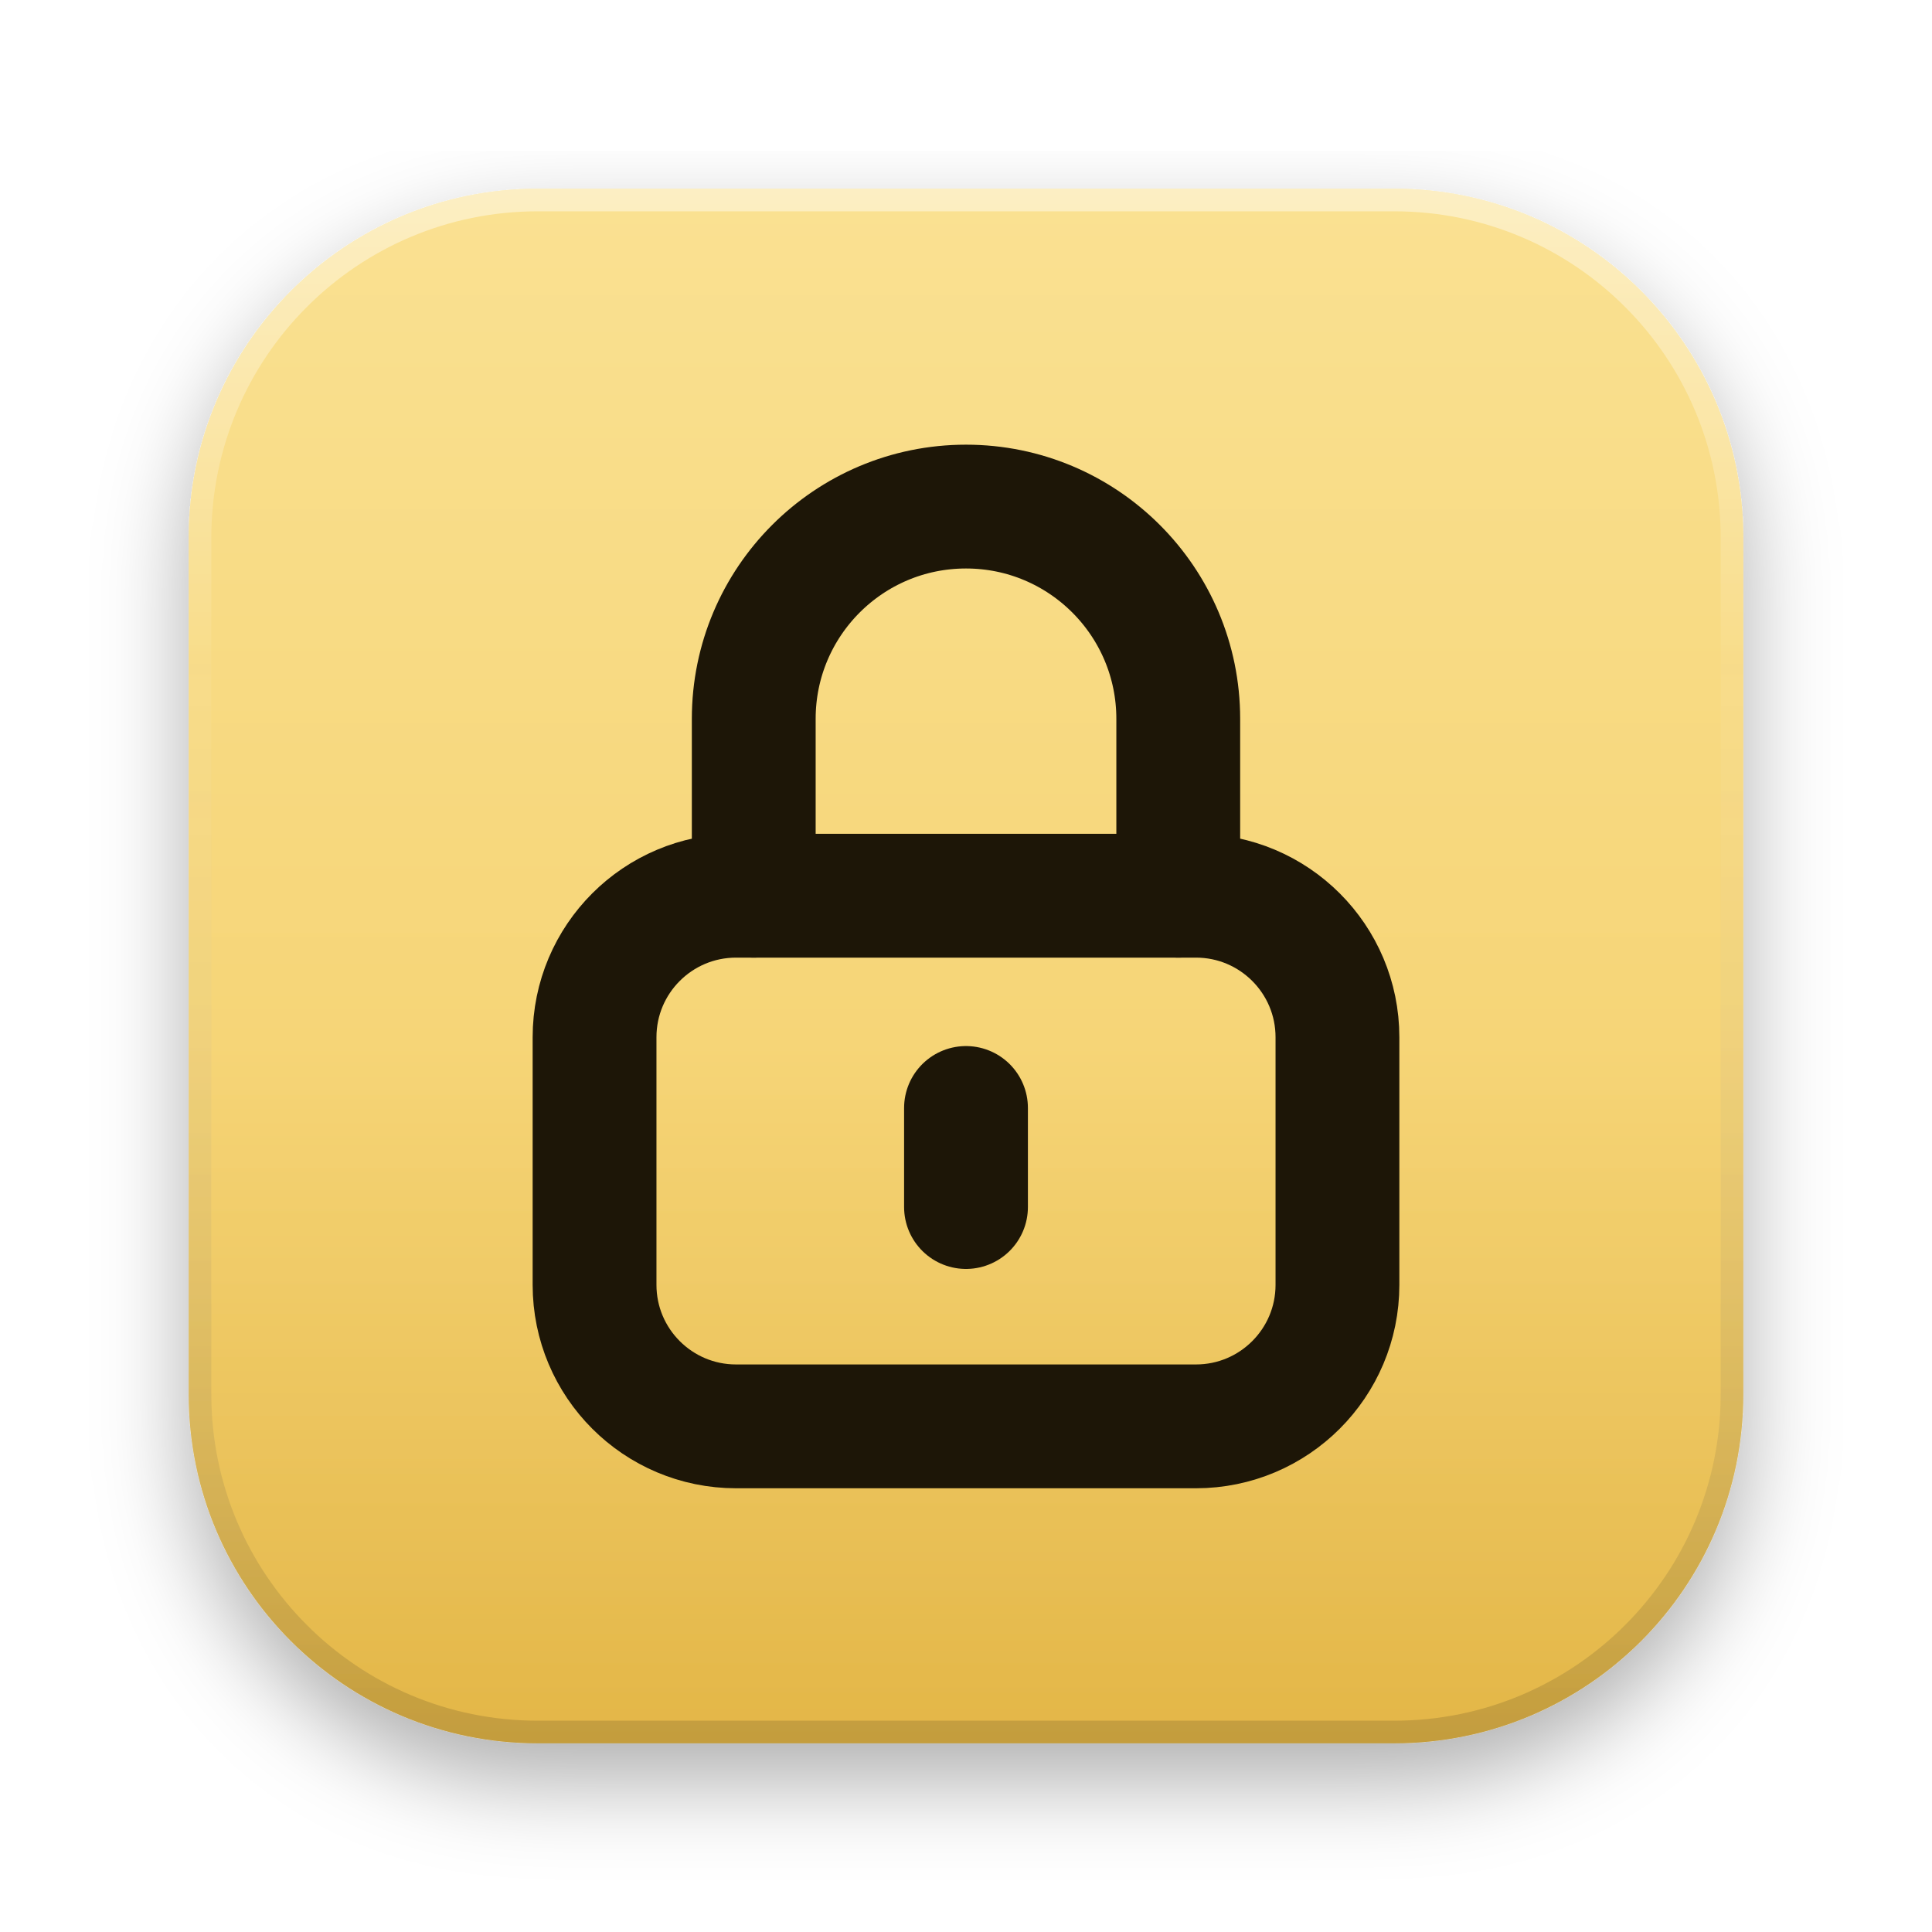
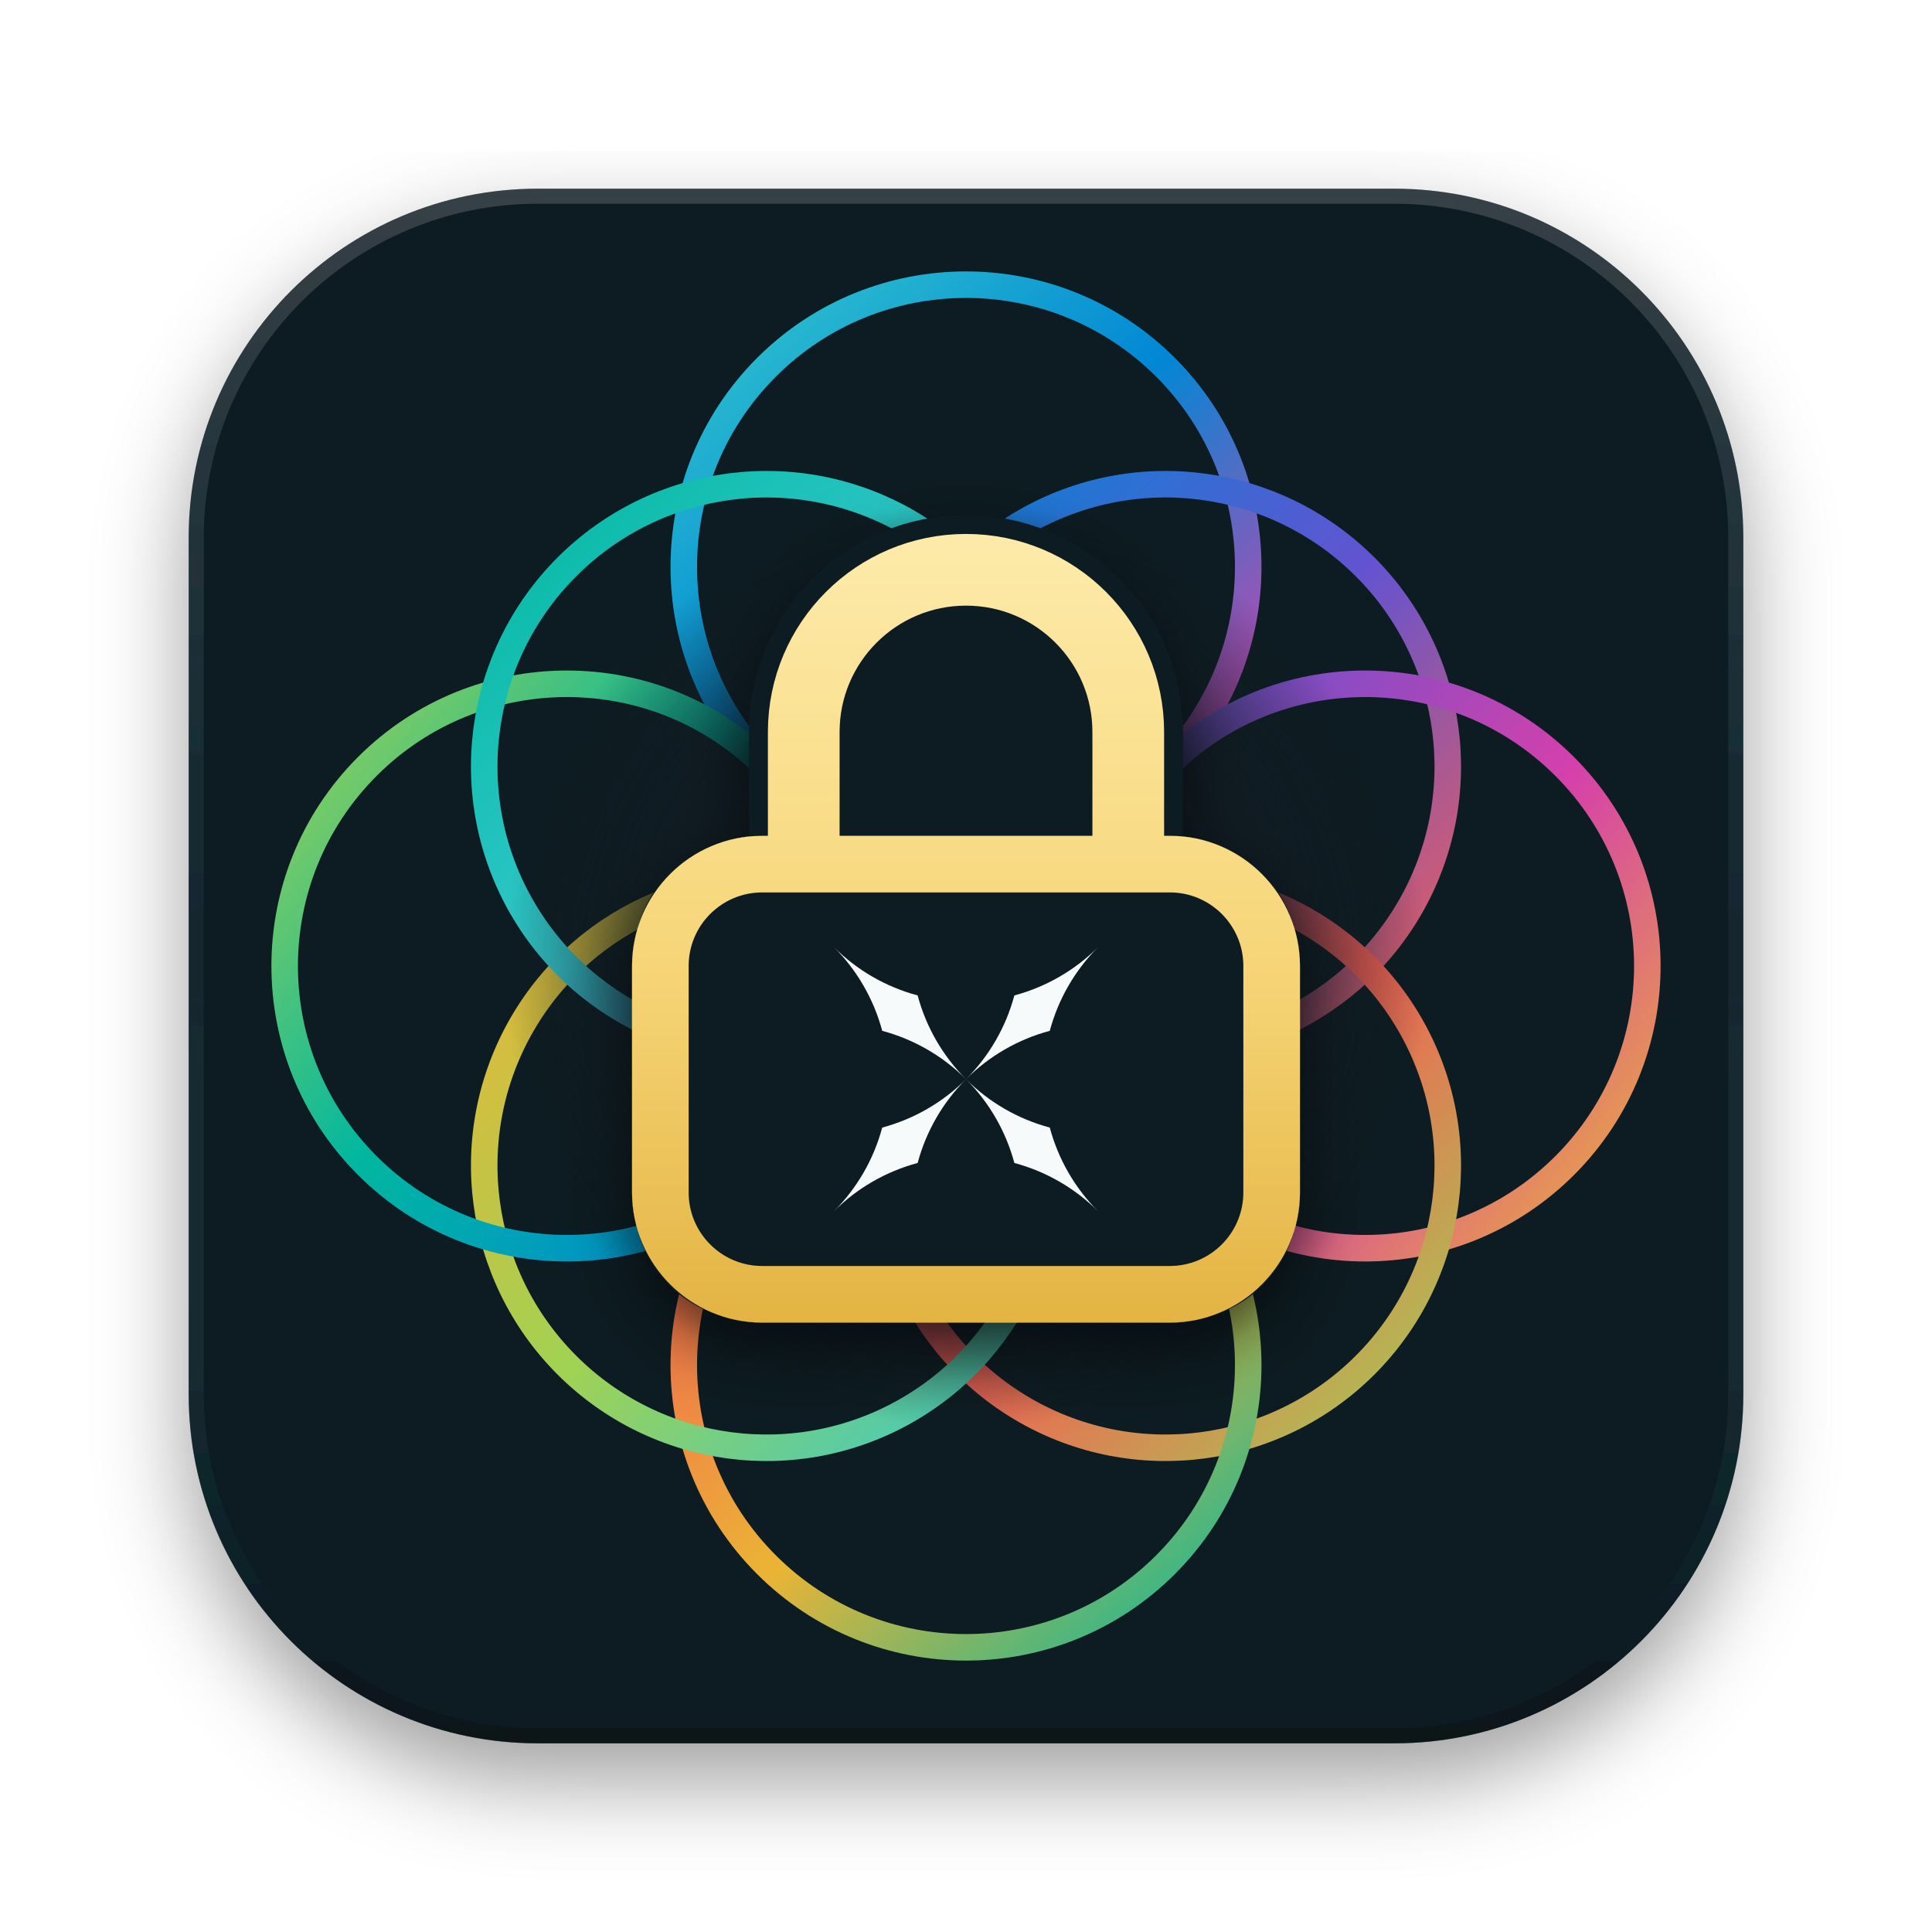
- <svg xmlns="http://www.w3.org/2000/svg" width="1024" height="1024" viewBox="0 0 1024 1024" fill="none">
+ <svg xmlns="http://www.w3.org/2000/svg" width="1024" height="1024" viewBox="0 0 1024 1024" fill="none" role="img" aria-labelledby="title">
  <defs>
-     <linearGradient id="locket-gold" x1="512" y1="100" x2="512" y2="924" gradientUnits="userSpaceOnUse">
-       <stop offset="0%" stop-color="#fae192" />
-       <stop offset="55%" stop-color="#f6d577" />
-       <stop offset="100%" stop-color="#e3b647" />
+     <linearGradient id="tile-rim" x1="512" y1="100" x2="512" y2="924" gradientUnits="userSpaceOnUse">
+       <stop offset="0%" stop-color="#ffffff" stop-opacity="0.16" />
+       <stop offset="50%" stop-color="#36d2d5" stop-opacity="0.06" />
+       <stop offset="100%" stop-color="#000000" stop-opacity="0.32" />
    </linearGradient>
-     <linearGradient id="locket-sheen" x1="512" y1="100" x2="512" y2="924" gradientUnits="userSpaceOnUse">
-       <stop offset="0%" stop-color="#ffffff" stop-opacity="0.45" />
-       <stop offset="30%" stop-color="#ffffff" stop-opacity="0.06" />
-       <stop offset="100%" stop-color="#1d1607" stop-opacity="0.16" />
+     <linearGradient id="lock-gold" x1="512" y1="295" x2="512" y2="715" gradientUnits="userSpaceOnUse">
+       <stop offset="0%" stop-color="#fdeaa8" />
+       <stop offset="52%" stop-color="#f6d577" />
+       <stop offset="100%" stop-color="#e2b13f" />
    </linearGradient>
+     <radialGradient id="center-glow" cx="512" cy="512" r="245" gradientUnits="userSpaceOnUse">
+       <stop offset="0%" stop-color="#111b23" stop-opacity="0.98" />
+       <stop offset="65%" stop-color="#111b23" stop-opacity="0.78" />
+       <stop offset="100%" stop-color="#111b23" stop-opacity="0" />
+     </radialGradient>
    <filter id="tile-shadow" x="40" y="60" width="944" height="944" filterUnits="userSpaceOnUse" color-interpolation-filters="sRGB">
-       <feDropShadow dx="0" dy="20" stdDeviation="24" flood-color="#000000" flood-opacity="0.32" />
+       <feDropShadow dx="0" dy="20" stdDeviation="24" flood-color="#000000" flood-opacity="0.38" />
    </filter>
+     <filter id="lock-shadow" x="260" y="240" width="504" height="530" filterUnits="userSpaceOnUse" color-interpolation-filters="sRGB">
+       <feDropShadow dx="0" dy="14" stdDeviation="18" flood-color="#000000" flood-opacity="0.56" />
+     </filter>
+     <linearGradient id="ds-0" x1="0" y1="0" x2="1" y2="1">
+       <stop stop-color="#36d2d5" />
+       <stop offset=".5" stop-color="#008ddd" />
+       <stop offset="1" stop-color="#df42b1" />
+     </linearGradient>
+     <linearGradient id="ds-1" x1="0" y1="0" x2="1" y2="1">
+       <stop stop-color="#008ddd" />
+       <stop offset=".5" stop-color="#6756d9" />
+       <stop offset="1" stop-color="#ff6255" />
+     </linearGradient>
+     <linearGradient id="ds-2" x1="0" y1="0" x2="1" y2="1">
+       <stop stop-color="#6756d9" />
+       <stop offset=".5" stop-color="#df42b1" />
+       <stop offset="1" stop-color="#f6bc36" />
+     </linearGradient>
+     <linearGradient id="ds-3" x1="0" y1="0" x2="1" y2="1">
+       <stop stop-color="#df42b1" />
+       <stop offset=".5" stop-color="#ff6255" />
+       <stop offset="1" stop-color="#a8db55" />
+     </linearGradient>
+     <linearGradient id="ds-4" x1="0" y1="0" x2="1" y2="1">
+       <stop stop-color="#ff6255" />
+       <stop offset=".5" stop-color="#f6bc36" />
+       <stop offset="1" stop-color="#00bfa5" />
+     </linearGradient>
+     <linearGradient id="ds-5" x1="0" y1="0" x2="1" y2="1">
+       <stop stop-color="#f6bc36" />
+       <stop offset=".5" stop-color="#a8db55" />
+       <stop offset="1" stop-color="#36d2d5" />
+     </linearGradient>
+     <linearGradient id="ds-6" x1="0" y1="0" x2="1" y2="1">
+       <stop stop-color="#a8db55" />
+       <stop offset=".5" stop-color="#00bfa5" />
+       <stop offset="1" stop-color="#008ddd" />
+     </linearGradient>
+     <linearGradient id="ds-7" x1="0" y1="0" x2="1" y2="1">
+       <stop stop-color="#00bfa5" />
+       <stop offset=".5" stop-color="#36d2d5" />
+       <stop offset="1" stop-color="#6756d9" />
+     </linearGradient>
  </defs>
  <g filter="url(#tile-shadow)">
-     <rect x="100" y="100" width="824" height="824" rx="185" fill="url(#locket-gold)" />
-     <rect x="106" y="106" width="812" height="812" rx="179" stroke="url(#locket-sheen)" stroke-width="12" />
+     <rect x="100" y="100" width="824" height="824" rx="185" fill="#111b23" />
+     <rect x="104" y="104" width="816" height="816" rx="181" stroke="url(#tile-rim)" stroke-width="8" />
  </g>
-   <g transform="translate(62 81) scale(37.5)" stroke="#1d1607" stroke-width="1.75" stroke-linecap="round" stroke-linejoin="round">
-     <rect x="6.75" y="10.5" width="10.5" height="7.5" rx="2" />
-     <path d="M9 10.5V8a3 3 0 1 1 6 0v2.5M12 13.5v1.4" />
+   <g transform="translate(512 512) scale(1.48)" opacity="0.95">
+     <path d="M -71.466 -71.466 A 101.068 101.068 0 1 1 71.466 -71.466" fill="none" stroke="url(#ds-0)" stroke-width="9.5" stroke-linecap="round" />
+     <path d="M -26.158 -45.308 A 101.068 101.068 0 1 1 45.308 26.158" fill="none" stroke="url(#ds-1)" stroke-width="9.5" stroke-linecap="round" />
+     <path d="M 71.466 -71.466 A 101.068 101.068 0 1 1 71.466 71.466" fill="none" stroke="url(#ds-2)" stroke-width="9.5" stroke-linecap="round" />
+     <path d="M 45.308 -26.158 A 101.068 101.068 0 1 1 -26.158 45.308" fill="none" stroke="url(#ds-3)" stroke-width="9.5" stroke-linecap="round" />
+     <path d="M 71.466 71.466 A 101.068 101.068 0 1 1 -71.466 71.466" fill="none" stroke="url(#ds-4)" stroke-width="9.5" stroke-linecap="round" />
+     <path d="M 26.158 45.308 A 101.068 101.068 0 1 1 -45.308 -26.158" fill="none" stroke="url(#ds-5)" stroke-width="9.5" stroke-linecap="round" />
+     <path d="M -71.466 71.466 A 101.068 101.068 0 1 1 -71.466 -71.466" fill="none" stroke="url(#ds-6)" stroke-width="9.5" stroke-linecap="round" />
+     <path d="M -45.308 26.158 A 101.068 101.068 0 1 1 26.158 -45.308" fill="none" stroke="url(#ds-7)" stroke-width="9.5" stroke-linecap="round" />
+   </g>
+   <circle cx="512" cy="512" r="245" fill="url(#center-glow)" />
+   <g filter="url(#lock-shadow)">
+     <path d="M 426 458 V 388 A 86 86 0 0 1 598 388 V 458 Z" fill="#111b23" stroke="#111b23" stroke-width="58" stroke-linejoin="round" />
+     <path d="M 426 458 V 388 A 86 86 0 0 1 598 388 V 458" stroke="url(#lock-gold)" stroke-width="38" stroke-linecap="round" stroke-linejoin="round" />
+     <rect x="336" y="444" width="352" height="256" rx="64" fill="#111b23" />
+     <rect x="350" y="458" width="324" height="228" rx="54" fill="#111b23" stroke="url(#lock-gold)" stroke-width="30" />
+   </g>
+   <g transform="translate(512 572) scale(0.98)" fill="#f7fafb">
+     <path d="M 0 0 A 101.068 101.068 0 0 1 -26.158 -45.308 A 101.068 101.068 0 0 1 -71.466 -71.466 A 101.068 101.068 0 0 1 -45.308 -26.158 A 101.068 101.068 0 0 1 0 0 Z" transform="rotate(0)" />
+     <path d="M 0 0 A 101.068 101.068 0 0 1 -26.158 -45.308 A 101.068 101.068 0 0 1 -71.466 -71.466 A 101.068 101.068 0 0 1 -45.308 -26.158 A 101.068 101.068 0 0 1 0 0 Z" transform="rotate(90)" />
+     <path d="M 0 0 A 101.068 101.068 0 0 1 -26.158 -45.308 A 101.068 101.068 0 0 1 -71.466 -71.466 A 101.068 101.068 0 0 1 -45.308 -26.158 A 101.068 101.068 0 0 1 0 0 Z" transform="rotate(180)" />
+     <path d="M 0 0 A 101.068 101.068 0 0 1 -26.158 -45.308 A 101.068 101.068 0 0 1 -71.466 -71.466 A 101.068 101.068 0 0 1 -45.308 -26.158 A 101.068 101.068 0 0 1 0 0 Z" transform="rotate(270)" />
  </g>
</svg>
